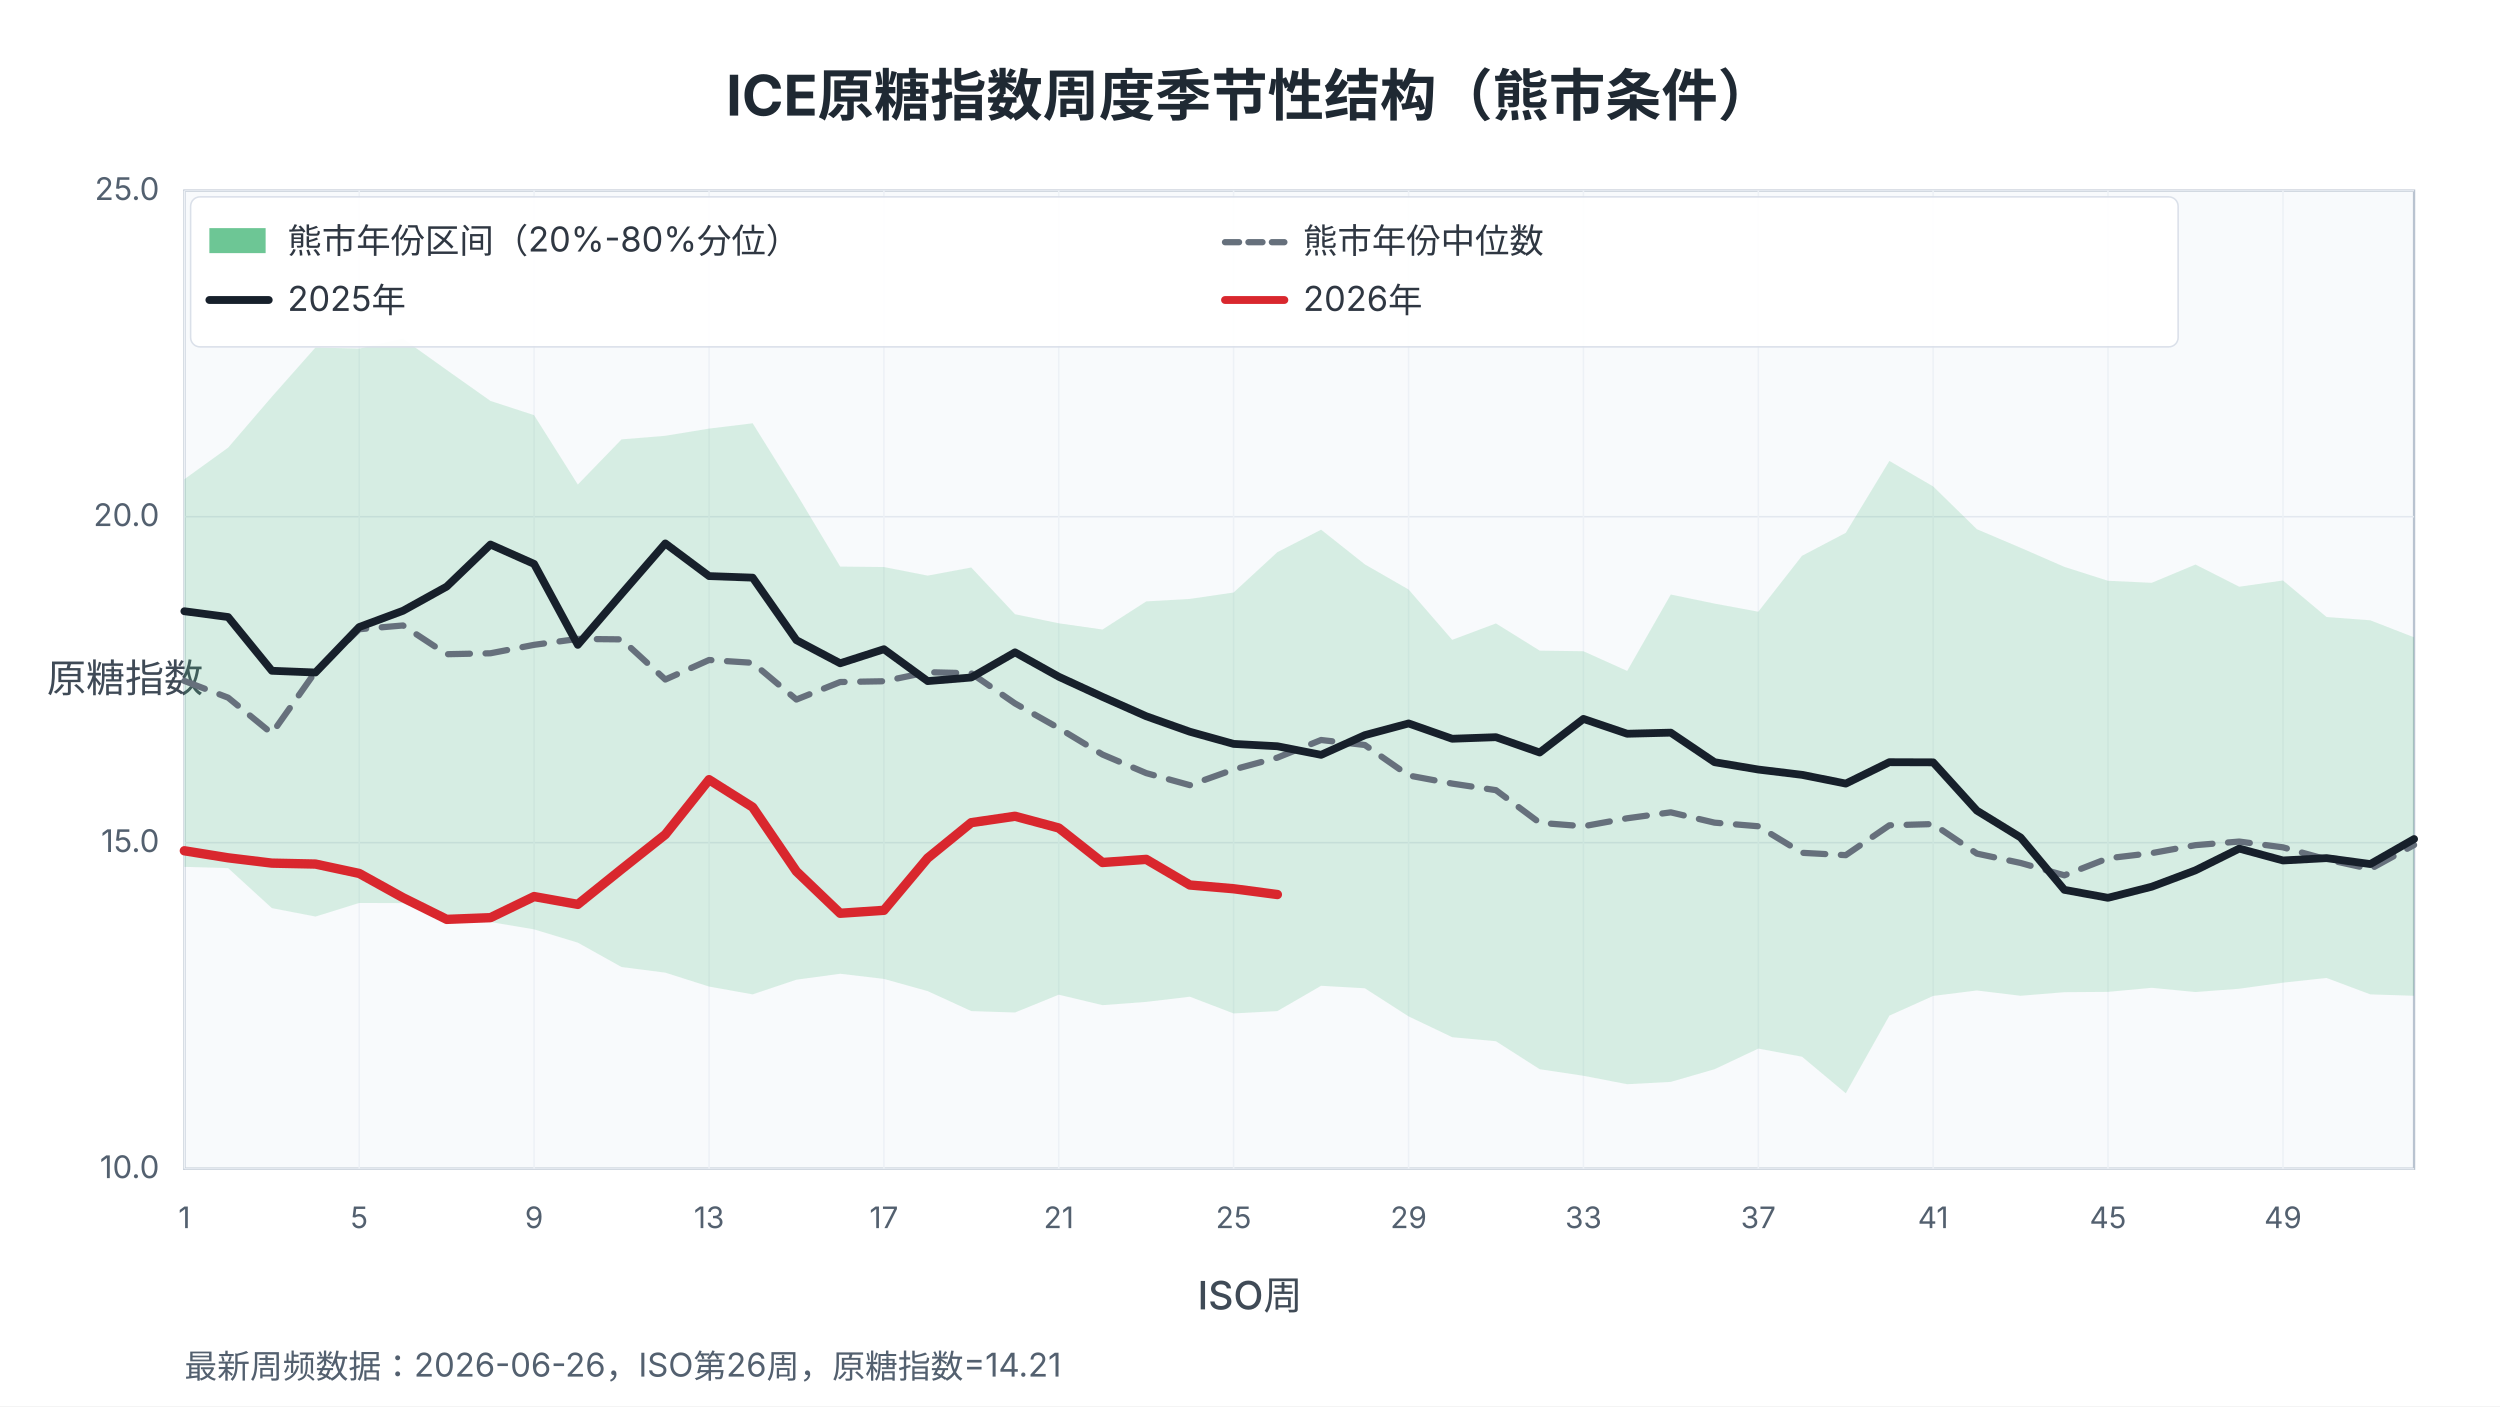
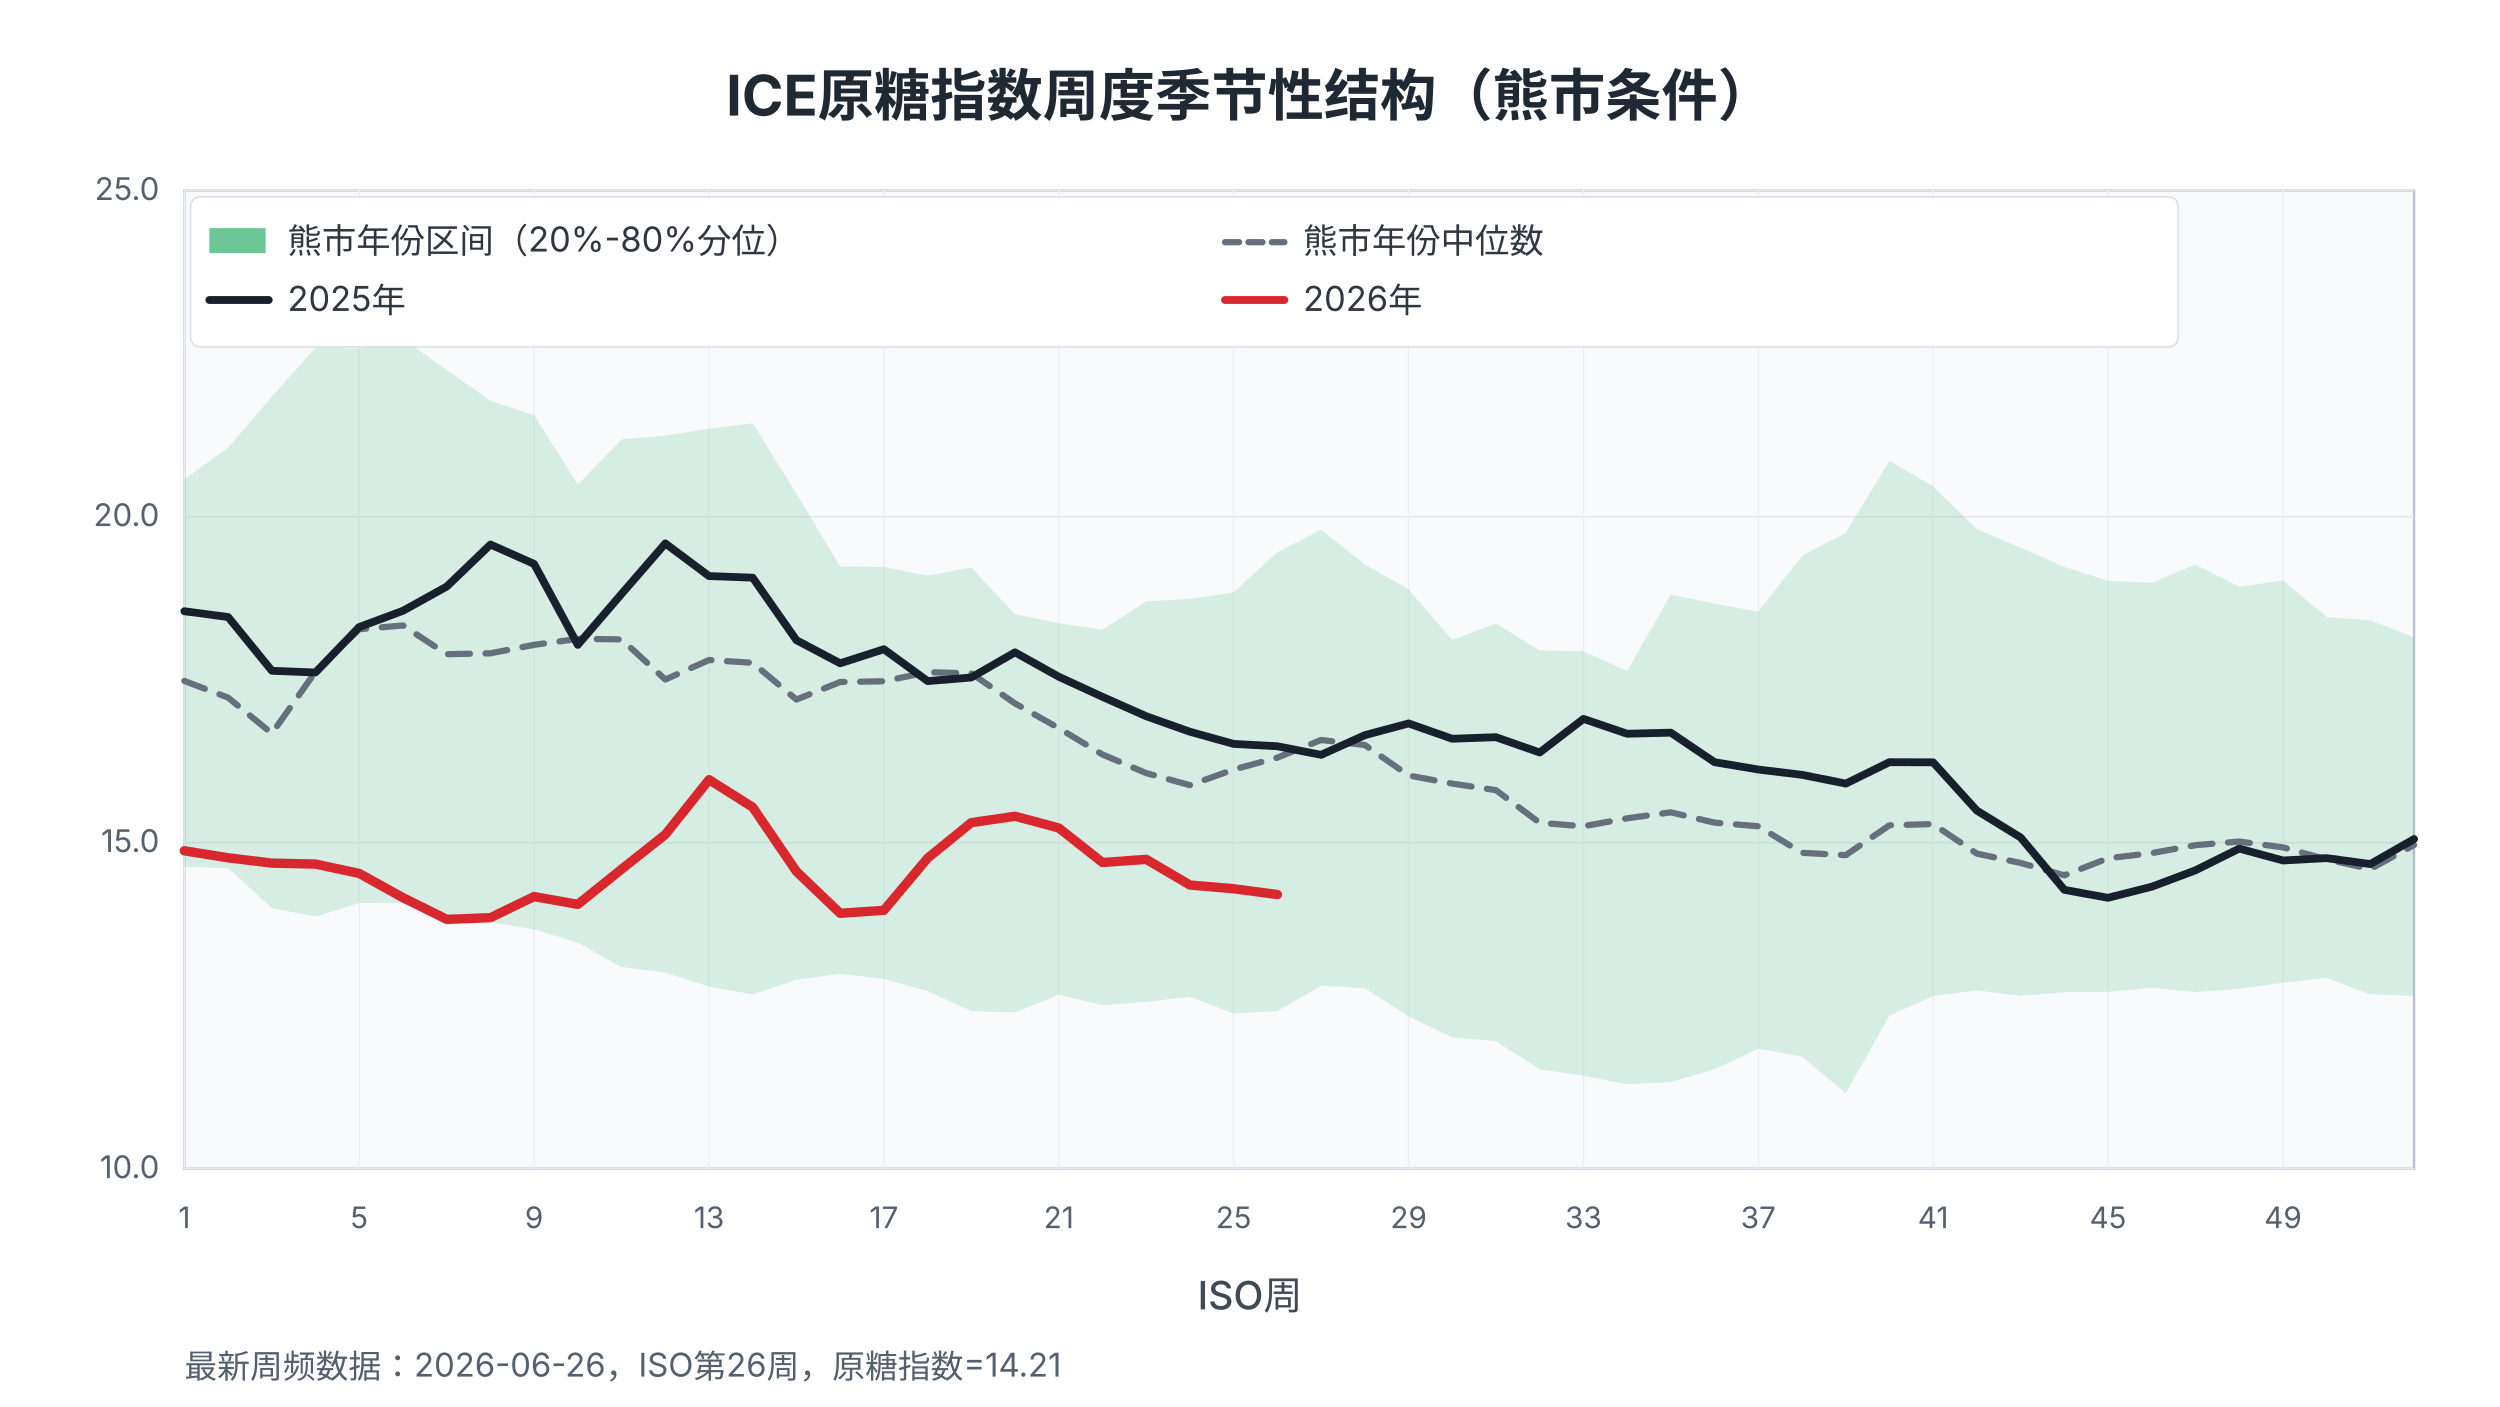
<svg xmlns="http://www.w3.org/2000/svg" width="1600" height="900" viewBox="0 0 1600 900" role="img" aria-label="ICE原糖指数周度季节性结构（熊市条件）">
  <style>
text{font-family:-apple-system,BlinkMacSystemFont,'PingFang SC','Hiragino Sans GB','Microsoft YaHei',sans-serif;letter-spacing:0}
.grid{stroke:#e3e8ef;stroke-width:1}.minor{stroke:#edf1f6;stroke-width:1}
.axis{stroke:#b9c3d0;stroke-width:1.5}.line{fill:none;stroke-linecap:round;stroke-linejoin:round}
</style>
  <rect width="1600" height="900" fill="#ffffff" />
  <text x="800.0" y="74.0" font-size="36" fill="#1f2933" text-anchor="middle" font-weight="680">ICE原糖指数周度季节性结构（熊市条件）</text>
  <rect x="118" y="122" width="1427" height="626" rx="0" fill="#f8fafc" stroke="#b9c3d0" stroke-width="1.5" />
  <line class="grid" x1="118" y1="748.0" x2="1545" y2="748.0" />
  <text x="102.0" y="754.0" font-size="20" fill="#53606f" text-anchor="end" font-weight="400">10.0</text>
  <line class="grid" x1="118" y1="539.3" x2="1545" y2="539.3" />
  <text x="102.0" y="545.3" font-size="20" fill="#53606f" text-anchor="end" font-weight="400">15.0</text>
  <line class="grid" x1="118" y1="330.7" x2="1545" y2="330.7" />
  <text x="102.0" y="336.7" font-size="20" fill="#53606f" text-anchor="end" font-weight="400">20.0</text>
  <line class="grid" x1="118" y1="122.0" x2="1545" y2="122.0" />
  <text x="102.0" y="128.0" font-size="20" fill="#53606f" text-anchor="end" font-weight="400">25.0</text>
  <line class="minor" x1="118.0" y1="122" x2="118.0" y2="748" />
  <text x="118.0" y="786.0" font-size="19" fill="#53606f" text-anchor="middle" font-weight="400">1</text>
  <line class="minor" x1="229.9" y1="122" x2="229.9" y2="748" />
  <text x="229.9" y="786.0" font-size="19" fill="#53606f" text-anchor="middle" font-weight="400">5</text>
  <line class="minor" x1="341.8" y1="122" x2="341.8" y2="748" />
  <text x="341.8" y="786.0" font-size="19" fill="#53606f" text-anchor="middle" font-weight="400">9</text>
  <line class="minor" x1="453.8" y1="122" x2="453.8" y2="748" />
  <text x="453.8" y="786.0" font-size="19" fill="#53606f" text-anchor="middle" font-weight="400">13</text>
  <line class="minor" x1="565.7" y1="122" x2="565.7" y2="748" />
  <text x="565.7" y="786.0" font-size="19" fill="#53606f" text-anchor="middle" font-weight="400">17</text>
  <line class="minor" x1="677.6" y1="122" x2="677.6" y2="748" />
  <text x="677.6" y="786.0" font-size="19" fill="#53606f" text-anchor="middle" font-weight="400">21</text>
  <line class="minor" x1="789.5" y1="122" x2="789.5" y2="748" />
  <text x="789.5" y="786.0" font-size="19" fill="#53606f" text-anchor="middle" font-weight="400">25</text>
  <line class="minor" x1="901.5" y1="122" x2="901.5" y2="748" />
  <text x="901.5" y="786.0" font-size="19" fill="#53606f" text-anchor="middle" font-weight="400">29</text>
  <line class="minor" x1="1013.4" y1="122" x2="1013.4" y2="748" />
  <text x="1013.4" y="786.0" font-size="19" fill="#53606f" text-anchor="middle" font-weight="400">33</text>
  <line class="minor" x1="1125.3" y1="122" x2="1125.3" y2="748" />
  <text x="1125.3" y="786.0" font-size="19" fill="#53606f" text-anchor="middle" font-weight="400">37</text>
  <line class="minor" x1="1237.2" y1="122" x2="1237.2" y2="748" />
  <text x="1237.2" y="786.0" font-size="19" fill="#53606f" text-anchor="middle" font-weight="400">41</text>
  <line class="minor" x1="1349.1" y1="122" x2="1349.1" y2="748" />
  <text x="1349.1" y="786.0" font-size="19" fill="#53606f" text-anchor="middle" font-weight="400">45</text>
  <line class="minor" x1="1461.1" y1="122" x2="1461.1" y2="748" />
  <text x="1461.1" y="786.0" font-size="19" fill="#53606f" text-anchor="middle" font-weight="400">49</text>
  <text x="800.0" y="838.0" font-size="25" fill="#3f4a56" text-anchor="middle" font-weight="520">ISO周</text>
-   <text x="30.0" y="443.0" font-size="25" fill="#3f4a56" text-anchor="start" font-weight="520">原糖指数</text>
  <polygon points="118.0,306.7 146.0,286.5 174.0,253.9 201.9,222.4 229.9,223.1 257.9,216.8 285.9,236.8 313.9,256.6 341.8,265.7 369.8,310.1 397.8,281.2 425.8,278.9 453.8,274.3 481.7,270.9 509.7,315.9 537.7,362.6 565.7,362.9 593.7,368.4 621.6,363.2 649.6,393.1 677.6,398.9 705.6,402.9 733.6,384.9 761.5,383.3 789.5,379.2 817.5,353.4 845.5,339.0 873.5,361.2 901.5,377.3 929.4,409.5 957.4,399.0 985.4,416.4 1013.4,416.8 1041.4,429.4 1069.3,380.5 1097.3,386.3 1125.3,391.5 1153.3,355.7 1181.3,341.0 1209.2,295.0 1237.2,311.3 1265.2,338.7 1293.2,350.6 1321.2,362.8 1349.1,371.7 1377.1,373.0 1405.1,361.3 1433.1,375.5 1461.1,371.5 1489.0,394.9 1517.0,397.0 1545.0,407.9 1545.0,637.3 1517.0,636.4 1489.0,625.9 1461.1,628.9 1433.1,632.8 1405.1,634.9 1377.1,632.2 1349.1,634.8 1321.2,635.0 1293.2,637.3 1265.2,633.9 1237.2,637.4 1209.2,650.0 1181.3,699.7 1153.3,676.3 1125.3,671.1 1097.3,684.3 1069.3,692.4 1041.4,693.9 1013.4,688.5 985.4,684.3 957.4,666.4 929.4,663.8 901.5,650.5 873.5,632.5 845.5,630.9 817.5,647.1 789.5,648.6 761.5,637.9 733.6,641.2 705.6,643.3 677.6,636.6 649.6,648.0 621.6,647.1 593.7,634.3 565.7,626.5 537.7,623.2 509.7,627.0 481.7,636.4 453.8,631.4 425.8,622.5 397.8,618.9 369.8,603.3 341.8,594.8 313.9,590.1 285.9,589.4 257.9,578.0 229.9,577.9 201.9,586.6 174.0,581.2 146.0,555.6 118.0,554.8" fill="#3cb371" opacity="0.18" />
  <path class="line" d="M 118.0 435.8 L 146.0 446.5 L 174.0 469.4 L 201.9 429.9 L 229.9 402.7 L 257.9 400.3 L 285.9 418.7 L 313.9 418.1 L 341.8 412.7 L 369.8 408.9 L 397.8 409.2 L 425.8 434.9 L 453.8 422.4 L 481.7 424.2 L 509.7 447.7 L 537.7 436.5 L 565.7 436.0 L 593.7 430.2 L 621.6 430.9 L 649.6 450.2 L 677.6 466.0 L 705.6 482.9 L 733.6 494.8 L 761.5 502.5 L 789.5 492.5 L 817.5 484.9 L 845.5 473.6 L 873.5 476.8 L 901.5 496.3 L 929.4 501.5 L 957.4 505.7 L 985.4 526.6 L 1013.4 528.8 L 1041.4 523.7 L 1069.3 519.9 L 1097.3 526.5 L 1125.3 528.8 L 1153.3 545.8 L 1181.3 547.3 L 1209.2 528.2 L 1237.2 527.4 L 1265.2 546.3 L 1293.2 552.3 L 1321.2 560.2 L 1349.1 549.3 L 1377.1 546.0 L 1405.1 540.9 L 1433.1 538.6 L 1461.1 542.3 L 1489.0 550.0 L 1517.0 556.2 L 1545.0 540.8" stroke="#66707c" stroke-width="4" stroke-dasharray="14 10" />
  <path class="line" d="M 118.0 391.2 L 146.0 394.9 L 174.0 429.3 L 201.9 430.4 L 229.9 401.3 L 257.9 390.9 L 285.9 375.4 L 313.9 348.5 L 341.8 360.9 L 369.8 412.7 L 397.8 380.1 L 425.8 347.8 L 453.8 368.7 L 481.7 369.7 L 509.7 409.7 L 537.7 424.5 L 565.7 415.5 L 593.7 435.9 L 621.6 433.6 L 649.6 417.5 L 677.6 433.1 L 705.6 446.0 L 733.6 458.4 L 761.5 468.3 L 789.5 476.1 L 817.5 477.6 L 845.5 483.1 L 873.5 470.5 L 901.5 463.0 L 929.4 472.8 L 957.4 471.8 L 985.4 481.6 L 1013.4 460.1 L 1041.4 469.6 L 1069.3 468.9 L 1097.3 487.8 L 1125.3 492.5 L 1153.3 495.9 L 1181.3 501.5 L 1209.2 487.8 L 1237.2 487.9 L 1265.2 518.8 L 1293.2 536.0 L 1321.2 569.5 L 1349.1 574.6 L 1377.1 567.5 L 1405.1 557.0 L 1433.1 543.1 L 1461.1 550.7 L 1489.0 549.2 L 1517.0 553.0 L 1545.0 537.0" stroke="#17202b" stroke-width="5" />
  <path class="line" d="M 118.0 544.5 L 146.0 549.0 L 174.0 552.4 L 201.9 553.0 L 229.9 559.0 L 257.9 574.5 L 285.9 588.4 L 313.9 587.3 L 341.8 573.8 L 369.8 578.8 L 397.8 556.3 L 425.8 534.1 L 453.8 499.0 L 481.7 516.6 L 509.7 557.7 L 537.7 584.5 L 565.7 582.6 L 593.7 549.2 L 621.6 526.5 L 649.6 522.4 L 677.6 529.9 L 705.6 552.0 L 733.6 550.0 L 761.5 566.4 L 789.5 568.8 L 817.5 572.5" stroke="#d9272e" stroke-width="6" />
  <rect x="122" y="126" width="1272" height="96" rx="6" fill="#ffffff" opacity="0.94" stroke="#d8dee8" />
  <rect x="134" y="146" width="36" height="16" fill="#3cb371" opacity="0.75" />
  <text x="184.0" y="162.0" font-size="22" fill="#2f3742" text-anchor="start" font-weight="430">熊市年份区间（20%-80%分位）</text>
  <line x1="784" y1="155" x2="822" y2="155" stroke="#66707c" stroke-width="4" stroke-dasharray="9 6" stroke-linecap="round" />
  <text x="834.0" y="162.0" font-size="22" fill="#2f3742" text-anchor="start" font-weight="430">熊市年份中位数</text>
  <line x1="134" y1="192" x2="172" y2="192" stroke="#17202b" stroke-width="5" stroke-linecap="round" />
  <text x="184.0" y="199.0" font-size="22" fill="#2f3742" text-anchor="start" font-weight="430">2025年</text>
  <line x1="784" y1="192" x2="822" y2="192" stroke="#d9272e" stroke-width="5" stroke-linecap="round" />
  <text x="834.0" y="199.0" font-size="22" fill="#2f3742" text-anchor="start" font-weight="430">2026年</text>
  <text x="118.0" y="882.0" font-size="21" fill="#53606f" text-anchor="start" font-weight="400">最新周频数据：2026-06-26，ISO第26周，原糖指数=14.21</text>
</svg>
